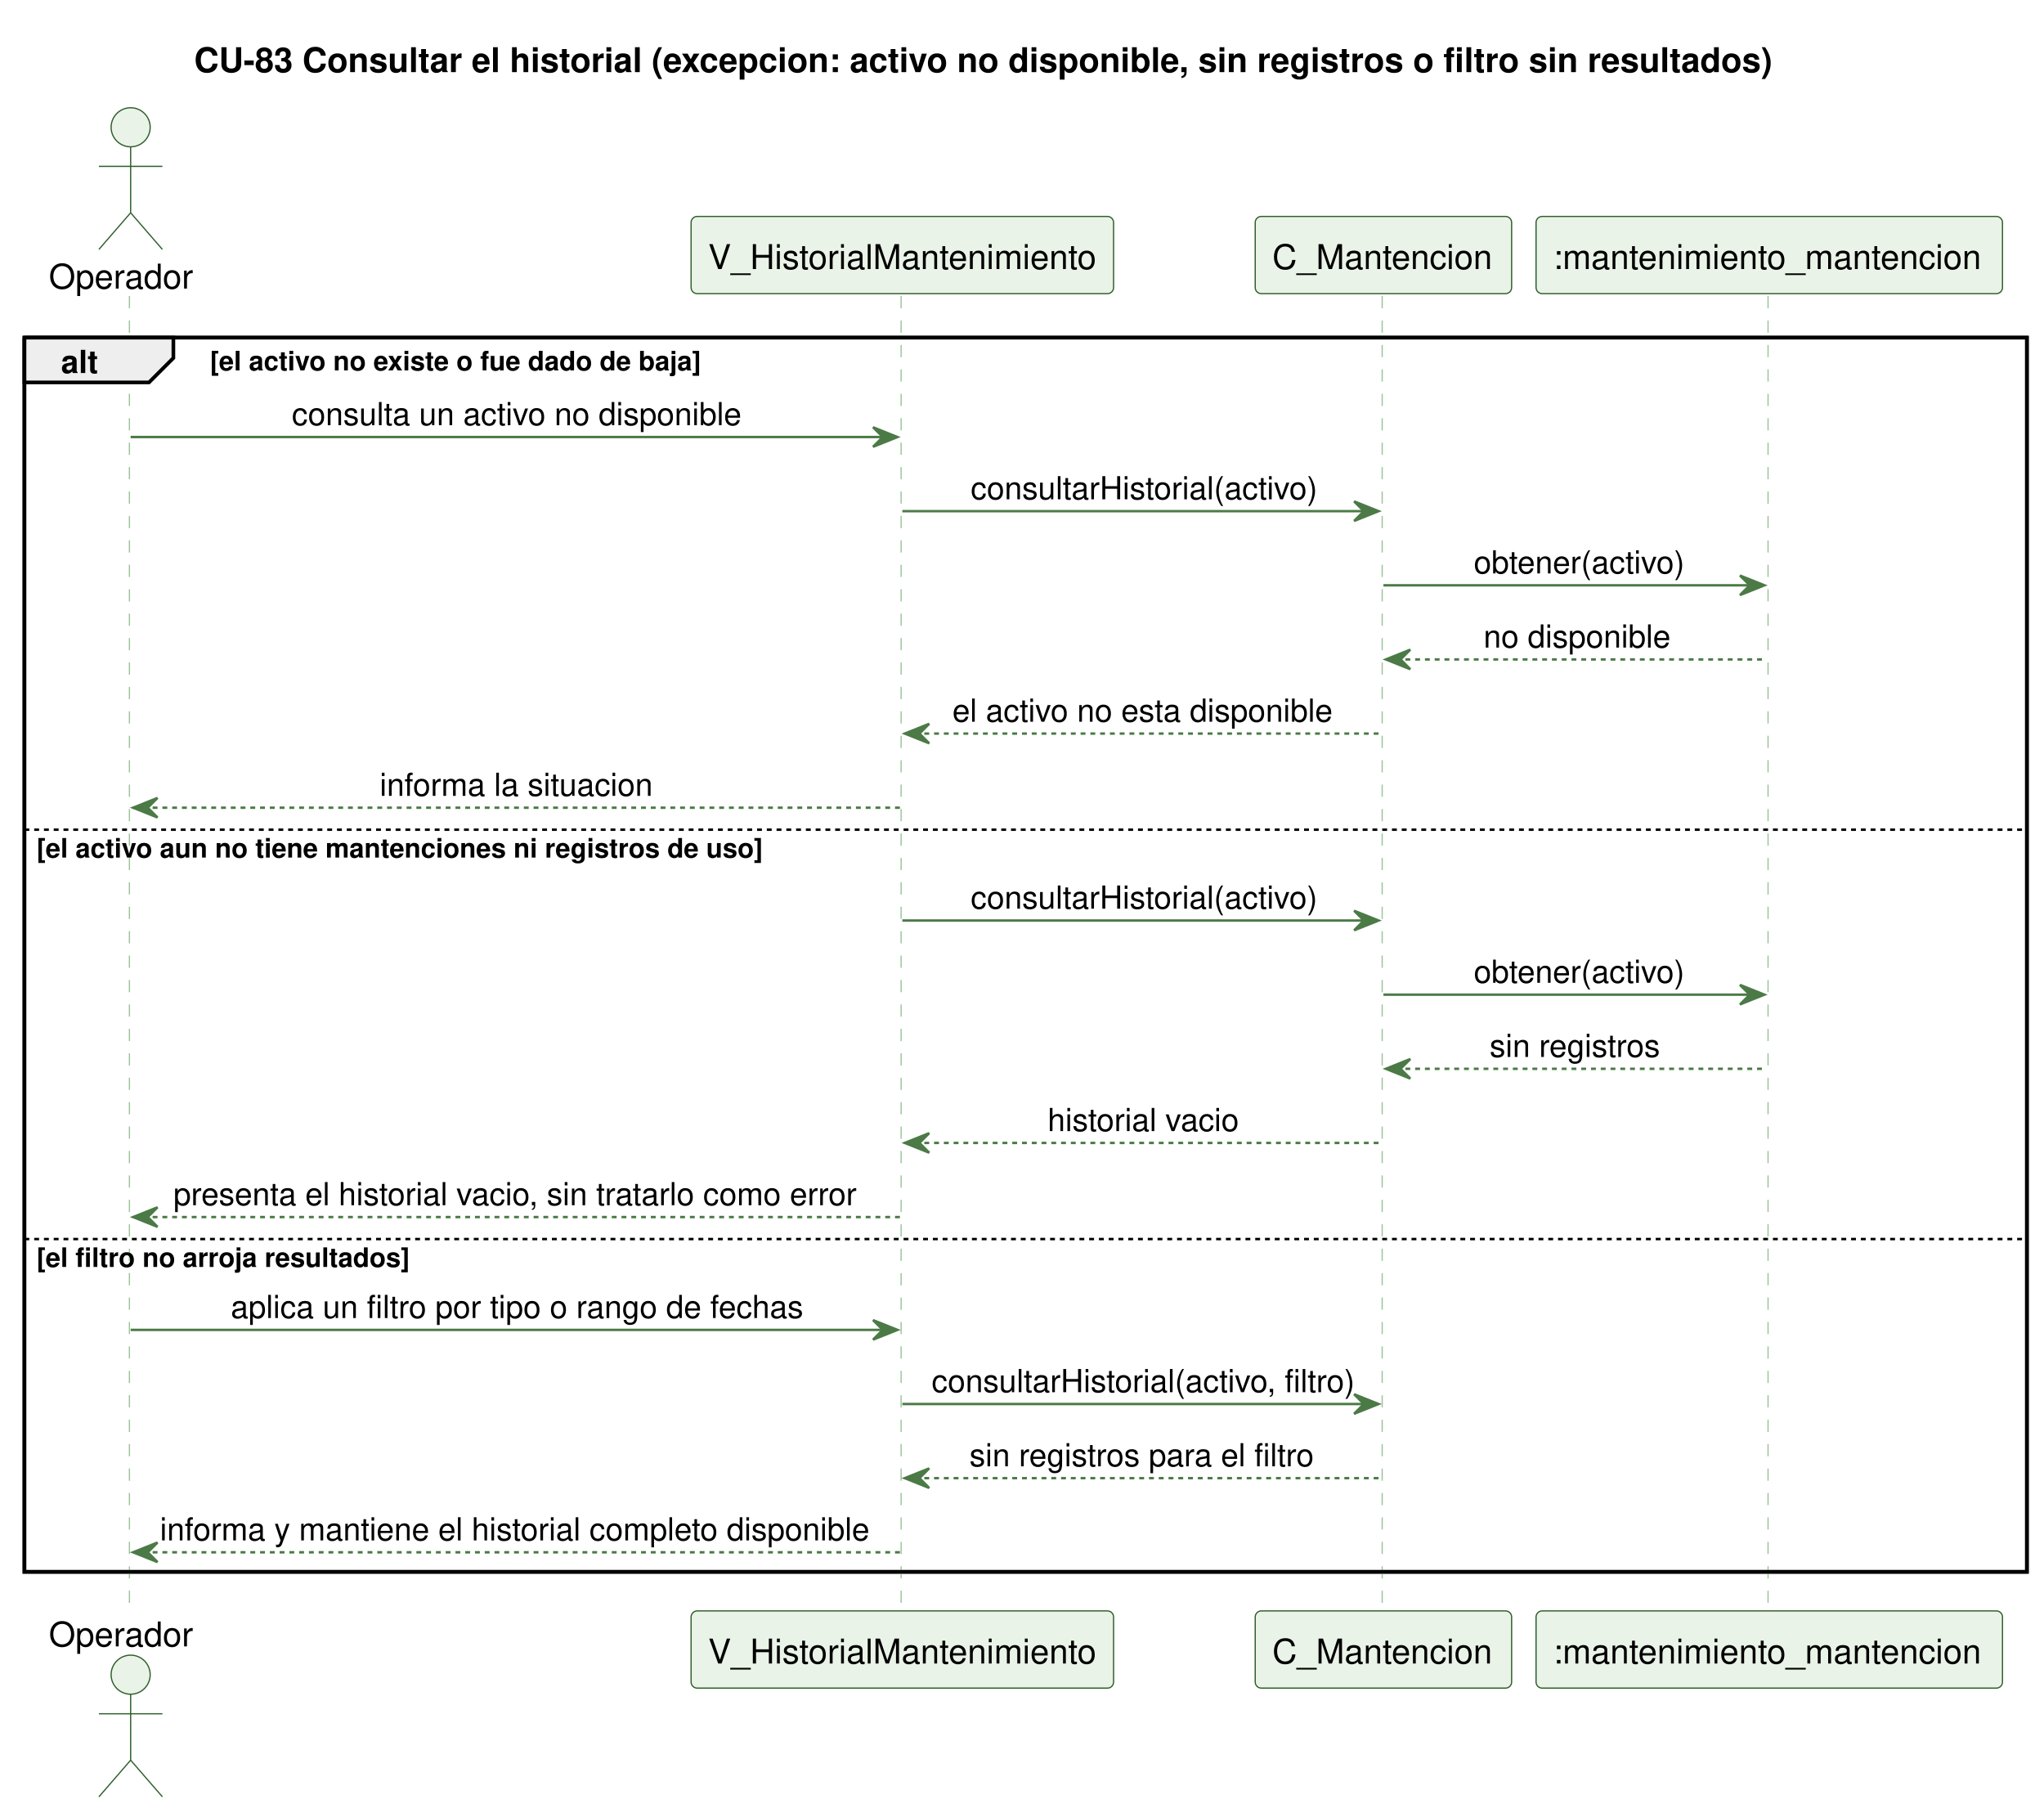
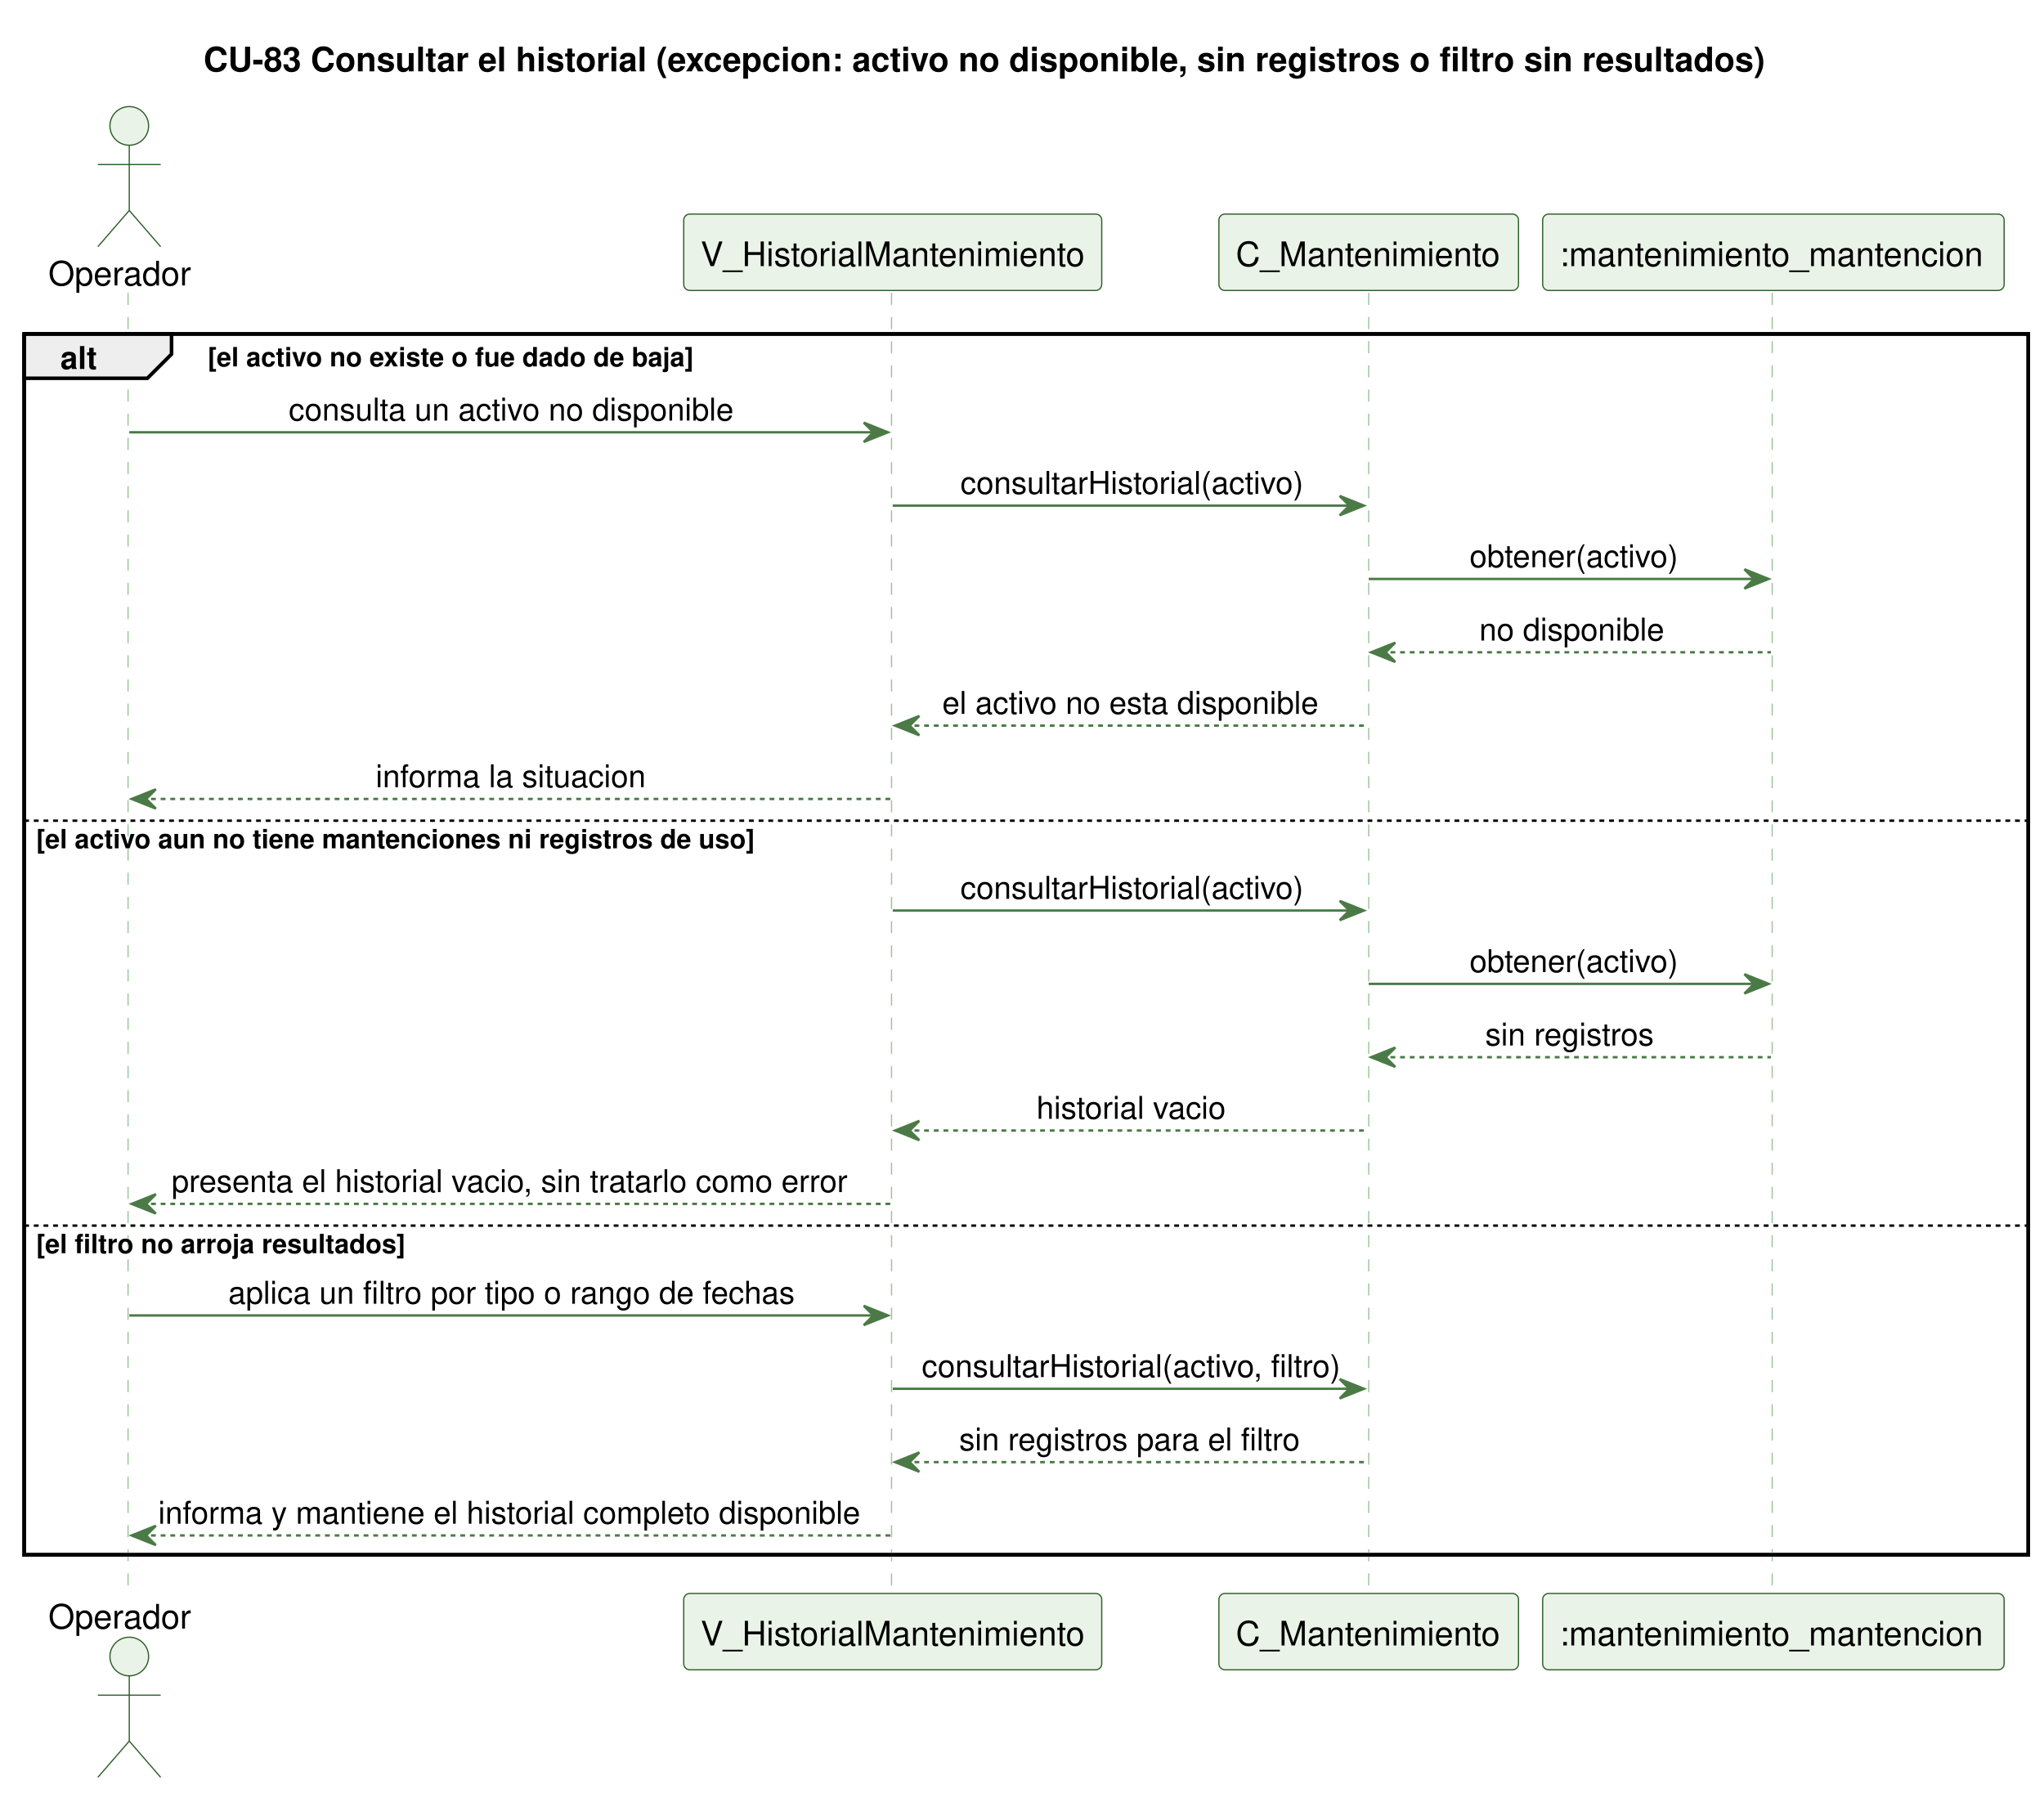
- <svg xmlns="http://www.w3.org/2000/svg" contentStyleType="text/css" height="742px" preserveAspectRatio="none" style="width:837px;height:742px;background:#FFFFFF;" version="1.1" viewBox="0 0 837 742" width="837px" zoomAndPan="magnify">
+ <svg xmlns="http://www.w3.org/2000/svg" contentStyleType="text/css" height="742px" preserveAspectRatio="none" style="width:846px;height:742px;background:#FFFFFF;" version="1.1" viewBox="0 0 846 742" width="846px" zoomAndPan="magnify">
  <defs />
  <g>
-     <text fill="#000000" font-family="Helvetica" font-size="14" font-weight="bold" lengthAdjust="spacing" textLength="680" x="79.5" y="29.533">CU-83 Consultar el historial (excepcion: activo no disponible, sin registros o filtro sin resultados)</text>
-     <rect fill="none" height="505.297" style="stroke:#000000;stroke-width:1.5;" width="820" x="10" y="138.219" />
+     <text fill="#000000" font-family="Helvetica" font-size="14" font-weight="bold" lengthAdjust="spacing" textLength="680" x="84.25" y="29.533">CU-83 Consultar el historial (excepcion: activo no disponible, sin registros o filtro sin resultados)</text>
+     <rect fill="none" height="505.297" style="stroke:#000000;stroke-width:1.5;" width="829.5" x="10" y="138.219" />
    <line style="stroke:#9CC49A;stroke-width:0.5;stroke-dasharray:5.0,5.0;" x1="53" x2="53" y1="121.219" y2="660.516" />
    <line style="stroke:#9CC49A;stroke-width:0.5;stroke-dasharray:5.0,5.0;" x1="369" x2="369" y1="121.219" y2="660.516" />
-     <line style="stroke:#9CC49A;stroke-width:0.5;stroke-dasharray:5.0,5.0;" x1="566" x2="566" y1="121.219" y2="660.516" />
-     <line style="stroke:#9CC49A;stroke-width:0.5;stroke-dasharray:5.0,5.0;" x1="724" x2="724" y1="121.219" y2="660.516" />
+     <line style="stroke:#9CC49A;stroke-width:0.5;stroke-dasharray:5.0,5.0;" x1="566.5" x2="566.5" y1="121.219" y2="660.516" />
+     <line style="stroke:#9CC49A;stroke-width:0.5;stroke-dasharray:5.0,5.0;" x1="733.5" x2="733.5" y1="121.219" y2="660.516" />
    <text fill="#000000" font-family="Helvetica" font-size="14" lengthAdjust="spacing" textLength="61" x="20" y="118.143">Operador</text>
    <ellipse cx="53.5" cy="52.109" fill="#EAF3E7" rx="8" ry="8" style="stroke:#2E5E2A;stroke-width:0.5;" />
    <path d="M53.5,60.109 L53.5,87.109 M40.5,68.109 L66.5,68.109 M53.5,87.109 L40.5,102.109 M53.5,87.109 L66.5,102.109 " fill="none" style="stroke:#2E5E2A;stroke-width:0.5;" />
    <text fill="#000000" font-family="Helvetica" font-size="14" lengthAdjust="spacing" textLength="61" x="20" y="674.049">Operador</text>
    <ellipse cx="53.5" cy="685.625" fill="#EAF3E7" rx="8" ry="8" style="stroke:#2E5E2A;stroke-width:0.5;" />
    <path d="M53.5,693.625 L53.5,720.625 M40.5,701.625 L66.5,701.625 M53.5,720.625 L40.5,735.625 M53.5,720.625 L66.5,735.625 " fill="none" style="stroke:#2E5E2A;stroke-width:0.5;" />
    <rect fill="#EAF3E7" height="31.609" rx="2.5" ry="2.5" style="stroke:#2E5E2A;stroke-width:0.5;" width="173" x="283" y="88.609" />
    <text fill="#000000" font-family="Helvetica" font-size="14" lengthAdjust="spacing" textLength="159" x="290" y="110.143">V_HistorialMantenimiento</text>
    <rect fill="#EAF3E7" height="31.609" rx="2.5" ry="2.5" style="stroke:#2E5E2A;stroke-width:0.5;" width="173" x="283" y="659.516" />
    <text fill="#000000" font-family="Helvetica" font-size="14" lengthAdjust="spacing" textLength="159" x="290" y="681.049">V_HistorialMantenimiento</text>
-     <rect fill="#EAF3E7" height="31.609" rx="2.5" ry="2.5" style="stroke:#2E5E2A;stroke-width:0.5;" width="105" x="514" y="88.609" />
-     <text fill="#000000" font-family="Helvetica" font-size="14" lengthAdjust="spacing" textLength="91" x="521" y="110.143">C_Mantencion</text>
-     <rect fill="#EAF3E7" height="31.609" rx="2.5" ry="2.5" style="stroke:#2E5E2A;stroke-width:0.5;" width="105" x="514" y="659.516" />
-     <text fill="#000000" font-family="Helvetica" font-size="14" lengthAdjust="spacing" textLength="91" x="521" y="681.049">C_Mantencion</text>
-     <rect fill="#EAF3E7" height="31.609" rx="2.5" ry="2.5" style="stroke:#2E5E2A;stroke-width:0.5;" width="191" x="629" y="88.609" />
-     <text fill="#000000" font-family="Helvetica" font-size="14" lengthAdjust="spacing" textLength="177" x="636" y="110.143">:mantenimiento_mantencion</text>
-     <rect fill="#EAF3E7" height="31.609" rx="2.5" ry="2.5" style="stroke:#2E5E2A;stroke-width:0.5;" width="191" x="629" y="659.516" />
-     <text fill="#000000" font-family="Helvetica" font-size="14" lengthAdjust="spacing" textLength="177" x="636" y="681.049">:mantenimiento_mantencion</text>
+     <rect fill="#EAF3E7" height="31.609" rx="2.5" ry="2.5" style="stroke:#2E5E2A;stroke-width:0.5;" width="124" x="504.5" y="88.609" />
+     <text fill="#000000" font-family="Helvetica" font-size="14" lengthAdjust="spacing" textLength="110" x="511.5" y="110.143">C_Mantenimiento</text>
+     <rect fill="#EAF3E7" height="31.609" rx="2.5" ry="2.5" style="stroke:#2E5E2A;stroke-width:0.5;" width="124" x="504.5" y="659.516" />
+     <text fill="#000000" font-family="Helvetica" font-size="14" lengthAdjust="spacing" textLength="110" x="511.5" y="681.049">C_Mantenimiento</text>
+     <rect fill="#EAF3E7" height="31.609" rx="2.5" ry="2.5" style="stroke:#2E5E2A;stroke-width:0.5;" width="191" x="638.5" y="88.609" />
+     <text fill="#000000" font-family="Helvetica" font-size="14" lengthAdjust="spacing" textLength="177" x="645.5" y="110.143">:mantenimiento_mantencion</text>
+     <rect fill="#EAF3E7" height="31.609" rx="2.5" ry="2.5" style="stroke:#2E5E2A;stroke-width:0.5;" width="191" x="638.5" y="659.516" />
+     <text fill="#000000" font-family="Helvetica" font-size="14" lengthAdjust="spacing" textLength="177" x="645.5" y="681.049">:mantenimiento_mantencion</text>
    <path d="M10,138.219 L71,138.219 L71,146.57 L61,156.57 L10,156.57 L10,138.219 " fill="#EEEEEE" style="stroke:#000000;stroke-width:1.5;" />
-     <rect fill="none" height="505.297" style="stroke:#000000;stroke-width:1.5;" width="820" x="10" y="138.219" />
+     <rect fill="none" height="505.297" style="stroke:#000000;stroke-width:1.5;" width="829.5" x="10" y="138.219" />
    <text fill="#000000" font-family="Helvetica" font-size="13" font-weight="bold" lengthAdjust="spacing" textLength="16" x="25" y="152.714">alt</text>
    <text fill="#000000" font-family="Helvetica" font-size="11" font-weight="bold" lengthAdjust="spacing" textLength="210" x="86" y="151.638">[el activo no existe o fue dado de baja]</text>
    <polygon fill="#4B7A46" points="357.5,174.922,367.5,178.922,357.5,182.922,361.5,178.922" style="stroke:#4B7A46;stroke-width:1.0;" />
    <line style="stroke:#4B7A46;stroke-width:1.0;" x1="53.5" x2="363.5" y1="178.922" y2="178.922" />
    <text fill="#000000" font-family="Helvetica" font-size="13" lengthAdjust="spacing" textLength="184" x="119.5" y="174.065">consulta un activo no disponible</text>
    <polygon fill="#4B7A46" points="554.5,205.273,564.5,209.273,554.5,213.273,558.5,209.273" style="stroke:#4B7A46;stroke-width:1.0;" />
    <line style="stroke:#4B7A46;stroke-width:1.0;" x1="369.5" x2="560.5" y1="209.273" y2="209.273" />
    <text fill="#000000" font-family="Helvetica" font-size="13" lengthAdjust="spacing" textLength="141" x="397.5" y="204.417">consultarHistorial(activo)</text>
-     <polygon fill="#4B7A46" points="712.5,235.625,722.5,239.625,712.5,243.625,716.5,239.625" style="stroke:#4B7A46;stroke-width:1.0;" />
-     <line style="stroke:#4B7A46;stroke-width:1.0;" x1="566.5" x2="718.5" y1="239.625" y2="239.625" />
-     <text fill="#000000" font-family="Helvetica" font-size="13" lengthAdjust="spacing" textLength="84" x="603.5" y="234.769">obtener(activo)</text>
+     <polygon fill="#4B7A46" points="722,235.625,732,239.625,722,243.625,726,239.625" style="stroke:#4B7A46;stroke-width:1.0;" />
+     <line style="stroke:#4B7A46;stroke-width:1.0;" x1="566.5" x2="728" y1="239.625" y2="239.625" />
+     <text fill="#000000" font-family="Helvetica" font-size="13" lengthAdjust="spacing" textLength="84" x="608.25" y="234.769">obtener(activo)</text>
    <polygon fill="#4B7A46" points="577.5,265.977,567.5,269.977,577.5,273.977,573.5,269.977" style="stroke:#4B7A46;stroke-width:1.0;" />
-     <line style="stroke:#4B7A46;stroke-width:1.0;stroke-dasharray:2.0,2.0;" x1="571.5" x2="723.5" y1="269.977" y2="269.977" />
-     <text fill="#000000" font-family="Helvetica" font-size="13" lengthAdjust="spacing" textLength="76" x="607.5" y="265.12">no disponible</text>
+     <line style="stroke:#4B7A46;stroke-width:1.0;stroke-dasharray:2.0,2.0;" x1="571.5" x2="733" y1="269.977" y2="269.977" />
+     <text fill="#000000" font-family="Helvetica" font-size="13" lengthAdjust="spacing" textLength="76" x="612.25" y="265.12">no disponible</text>
    <polygon fill="#4B7A46" points="380.5,296.328,370.5,300.328,380.5,304.328,376.5,300.328" style="stroke:#4B7A46;stroke-width:1.0;" />
    <line style="stroke:#4B7A46;stroke-width:1.0;stroke-dasharray:2.0,2.0;" x1="374.5" x2="565.5" y1="300.328" y2="300.328" />
    <text fill="#000000" font-family="Helvetica" font-size="13" lengthAdjust="spacing" textLength="156" x="390" y="295.472">el activo no esta disponible</text>
    <polygon fill="#4B7A46" points="64.5,326.68,54.5,330.68,64.5,334.68,60.5,330.68" style="stroke:#4B7A46;stroke-width:1.0;" />
    <line style="stroke:#4B7A46;stroke-width:1.0;stroke-dasharray:2.0,2.0;" x1="58.5" x2="368.5" y1="330.68" y2="330.68" />
    <text fill="#000000" font-family="Helvetica" font-size="13" lengthAdjust="spacing" textLength="112" x="155.5" y="325.823">informa la situacion</text>
-     <line style="stroke:#000000;stroke-width:1.0;stroke-dasharray:2.0,2.0;" x1="10" x2="830" y1="339.68" y2="339.68" />
+     <line style="stroke:#000000;stroke-width:1.0;stroke-dasharray:2.0,2.0;" x1="10" x2="839.5" y1="339.68" y2="339.68" />
    <text fill="#000000" font-family="Helvetica" font-size="11" font-weight="bold" lengthAdjust="spacing" textLength="315" x="15" y="351.099">[el activo aun no tiene mantenciones ni registros de uso]</text>
    <polygon fill="#4B7A46" points="554.5,372.867,564.5,376.867,554.5,380.867,558.5,376.867" style="stroke:#4B7A46;stroke-width:1.0;" />
    <line style="stroke:#4B7A46;stroke-width:1.0;" x1="369.5" x2="560.5" y1="376.867" y2="376.867" />
    <text fill="#000000" font-family="Helvetica" font-size="13" lengthAdjust="spacing" textLength="141" x="397.5" y="372.011">consultarHistorial(activo)</text>
-     <polygon fill="#4B7A46" points="712.5,403.219,722.5,407.219,712.5,411.219,716.5,407.219" style="stroke:#4B7A46;stroke-width:1.0;" />
-     <line style="stroke:#4B7A46;stroke-width:1.0;" x1="566.5" x2="718.5" y1="407.219" y2="407.219" />
-     <text fill="#000000" font-family="Helvetica" font-size="13" lengthAdjust="spacing" textLength="84" x="603.5" y="402.362">obtener(activo)</text>
+     <polygon fill="#4B7A46" points="722,403.219,732,407.219,722,411.219,726,407.219" style="stroke:#4B7A46;stroke-width:1.0;" />
+     <line style="stroke:#4B7A46;stroke-width:1.0;" x1="566.5" x2="728" y1="407.219" y2="407.219" />
+     <text fill="#000000" font-family="Helvetica" font-size="13" lengthAdjust="spacing" textLength="84" x="608.25" y="402.362">obtener(activo)</text>
    <polygon fill="#4B7A46" points="577.5,433.57,567.5,437.57,577.5,441.57,573.5,437.57" style="stroke:#4B7A46;stroke-width:1.0;" />
-     <line style="stroke:#4B7A46;stroke-width:1.0;stroke-dasharray:2.0,2.0;" x1="571.5" x2="723.5" y1="437.57" y2="437.57" />
-     <text fill="#000000" font-family="Helvetica" font-size="13" lengthAdjust="spacing" textLength="71" x="610" y="432.714">sin registros</text>
+     <line style="stroke:#4B7A46;stroke-width:1.0;stroke-dasharray:2.0,2.0;" x1="571.5" x2="733" y1="437.57" y2="437.57" />
+     <text fill="#000000" font-family="Helvetica" font-size="13" lengthAdjust="spacing" textLength="71" x="614.75" y="432.714">sin registros</text>
    <polygon fill="#4B7A46" points="380.5,463.922,370.5,467.922,380.5,471.922,376.5,467.922" style="stroke:#4B7A46;stroke-width:1.0;" />
    <line style="stroke:#4B7A46;stroke-width:1.0;stroke-dasharray:2.0,2.0;" x1="374.5" x2="565.5" y1="467.922" y2="467.922" />
    <text fill="#000000" font-family="Helvetica" font-size="13" lengthAdjust="spacing" textLength="78" x="429" y="463.065">historial vacio</text>
    <polygon fill="#4B7A46" points="64.5,494.273,54.5,498.273,64.5,502.273,60.5,498.273" style="stroke:#4B7A46;stroke-width:1.0;" />
    <line style="stroke:#4B7A46;stroke-width:1.0;stroke-dasharray:2.0,2.0;" x1="58.5" x2="368.5" y1="498.273" y2="498.273" />
    <text fill="#000000" font-family="Helvetica" font-size="13" lengthAdjust="spacing" textLength="281" x="71" y="493.417">presenta el historial vacio, sin tratarlo como error</text>
-     <line style="stroke:#000000;stroke-width:1.0;stroke-dasharray:2.0,2.0;" x1="10" x2="830" y1="507.273" y2="507.273" />
+     <line style="stroke:#000000;stroke-width:1.0;stroke-dasharray:2.0,2.0;" x1="10" x2="839.5" y1="507.273" y2="507.273" />
    <text fill="#000000" font-family="Helvetica" font-size="11" font-weight="bold" lengthAdjust="spacing" textLength="162" x="15" y="518.692">[el filtro no arroja resultados]</text>
    <polygon fill="#4B7A46" points="357.5,540.461,367.5,544.461,357.5,548.461,361.5,544.461" style="stroke:#4B7A46;stroke-width:1.0;" />
    <line style="stroke:#4B7A46;stroke-width:1.0;" x1="53.5" x2="363.5" y1="544.461" y2="544.461" />
    <text fill="#000000" font-family="Helvetica" font-size="13" lengthAdjust="spacing" textLength="234" x="94.5" y="539.605">aplica un filtro por tipo o rango de fechas</text>
    <polygon fill="#4B7A46" points="554.5,570.812,564.5,574.812,554.5,578.812,558.5,574.812" style="stroke:#4B7A46;stroke-width:1.0;" />
    <line style="stroke:#4B7A46;stroke-width:1.0;" x1="369.5" x2="560.5" y1="574.812" y2="574.812" />
    <text fill="#000000" font-family="Helvetica" font-size="13" lengthAdjust="spacing" textLength="173" x="381.5" y="569.956">consultarHistorial(activo, filtro)</text>
    <polygon fill="#4B7A46" points="380.5,601.164,370.5,605.164,380.5,609.164,376.5,605.164" style="stroke:#4B7A46;stroke-width:1.0;" />
    <line style="stroke:#4B7A46;stroke-width:1.0;stroke-dasharray:2.0,2.0;" x1="374.5" x2="565.5" y1="605.164" y2="605.164" />
    <text fill="#000000" font-family="Helvetica" font-size="13" lengthAdjust="spacing" textLength="142" x="397" y="600.308">sin registros para el filtro</text>
    <polygon fill="#4B7A46" points="64.5,631.516,54.5,635.516,64.5,639.516,60.5,635.516" style="stroke:#4B7A46;stroke-width:1.0;" />
    <line style="stroke:#4B7A46;stroke-width:1.0;stroke-dasharray:2.0,2.0;" x1="58.5" x2="368.5" y1="635.516" y2="635.516" />
    <text fill="#000000" font-family="Helvetica" font-size="13" lengthAdjust="spacing" textLength="292" x="65.5" y="630.659">informa y mantiene el historial completo disponible</text>
  </g>
</svg>
